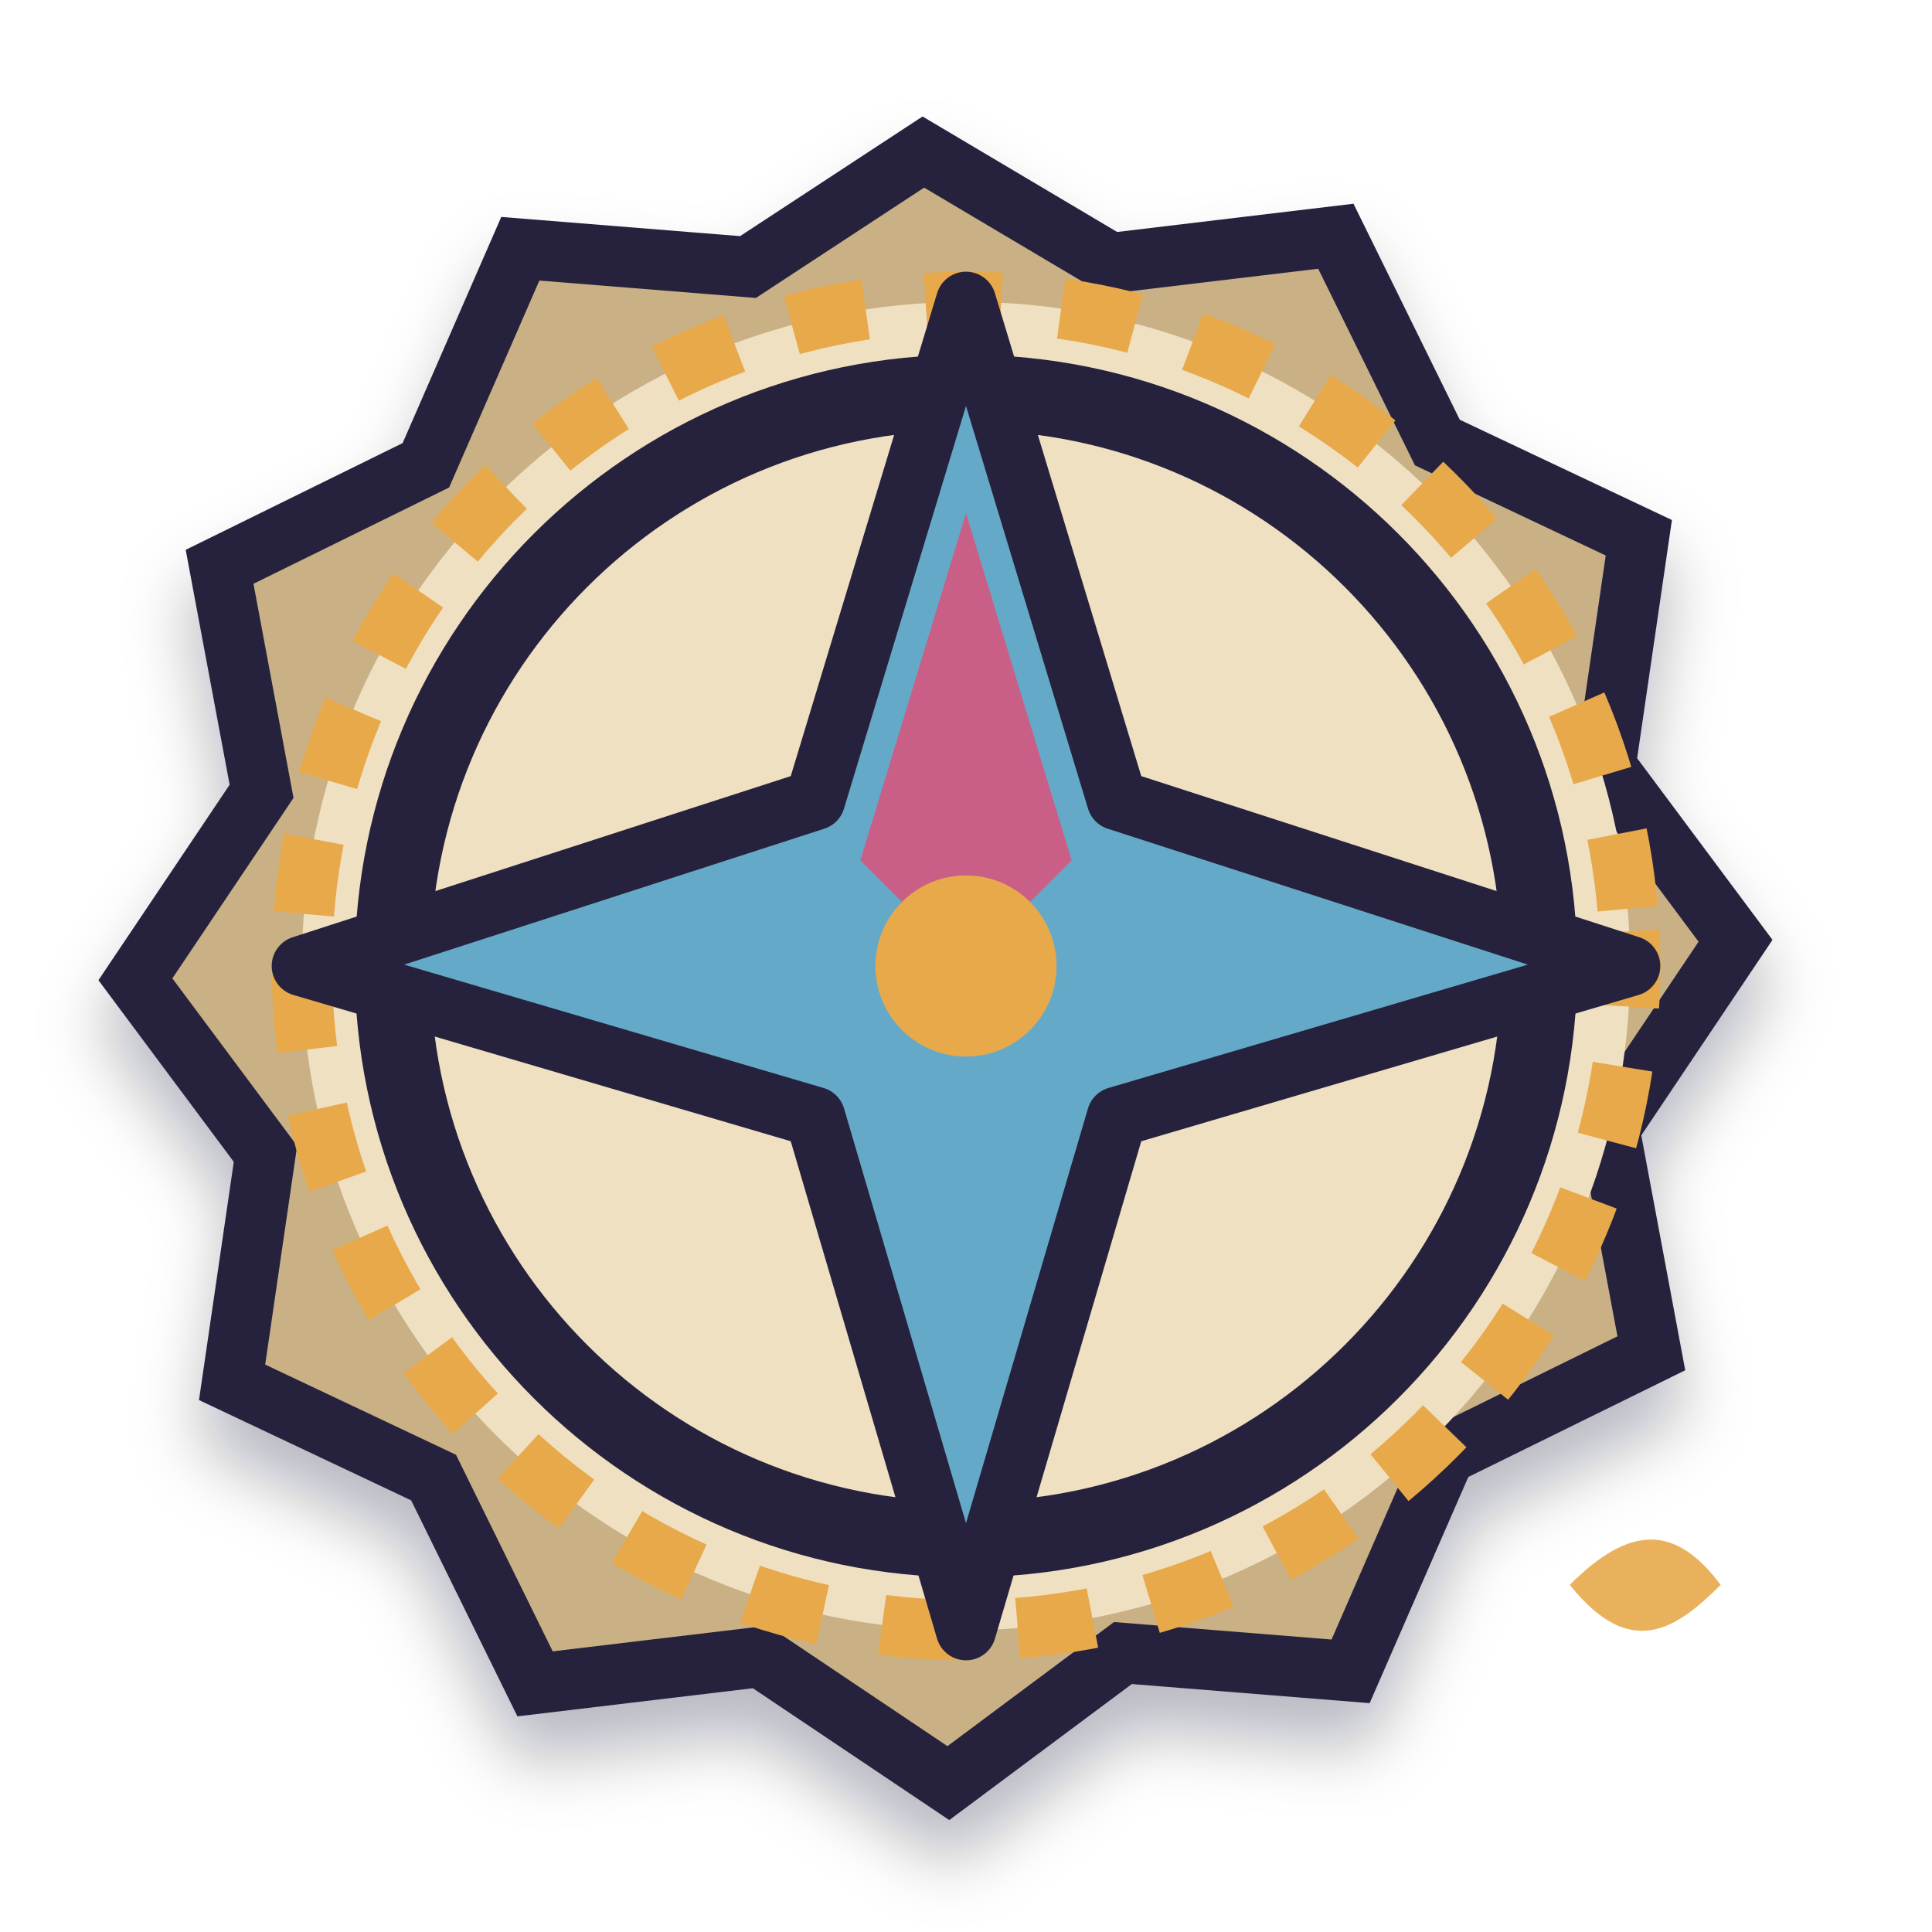
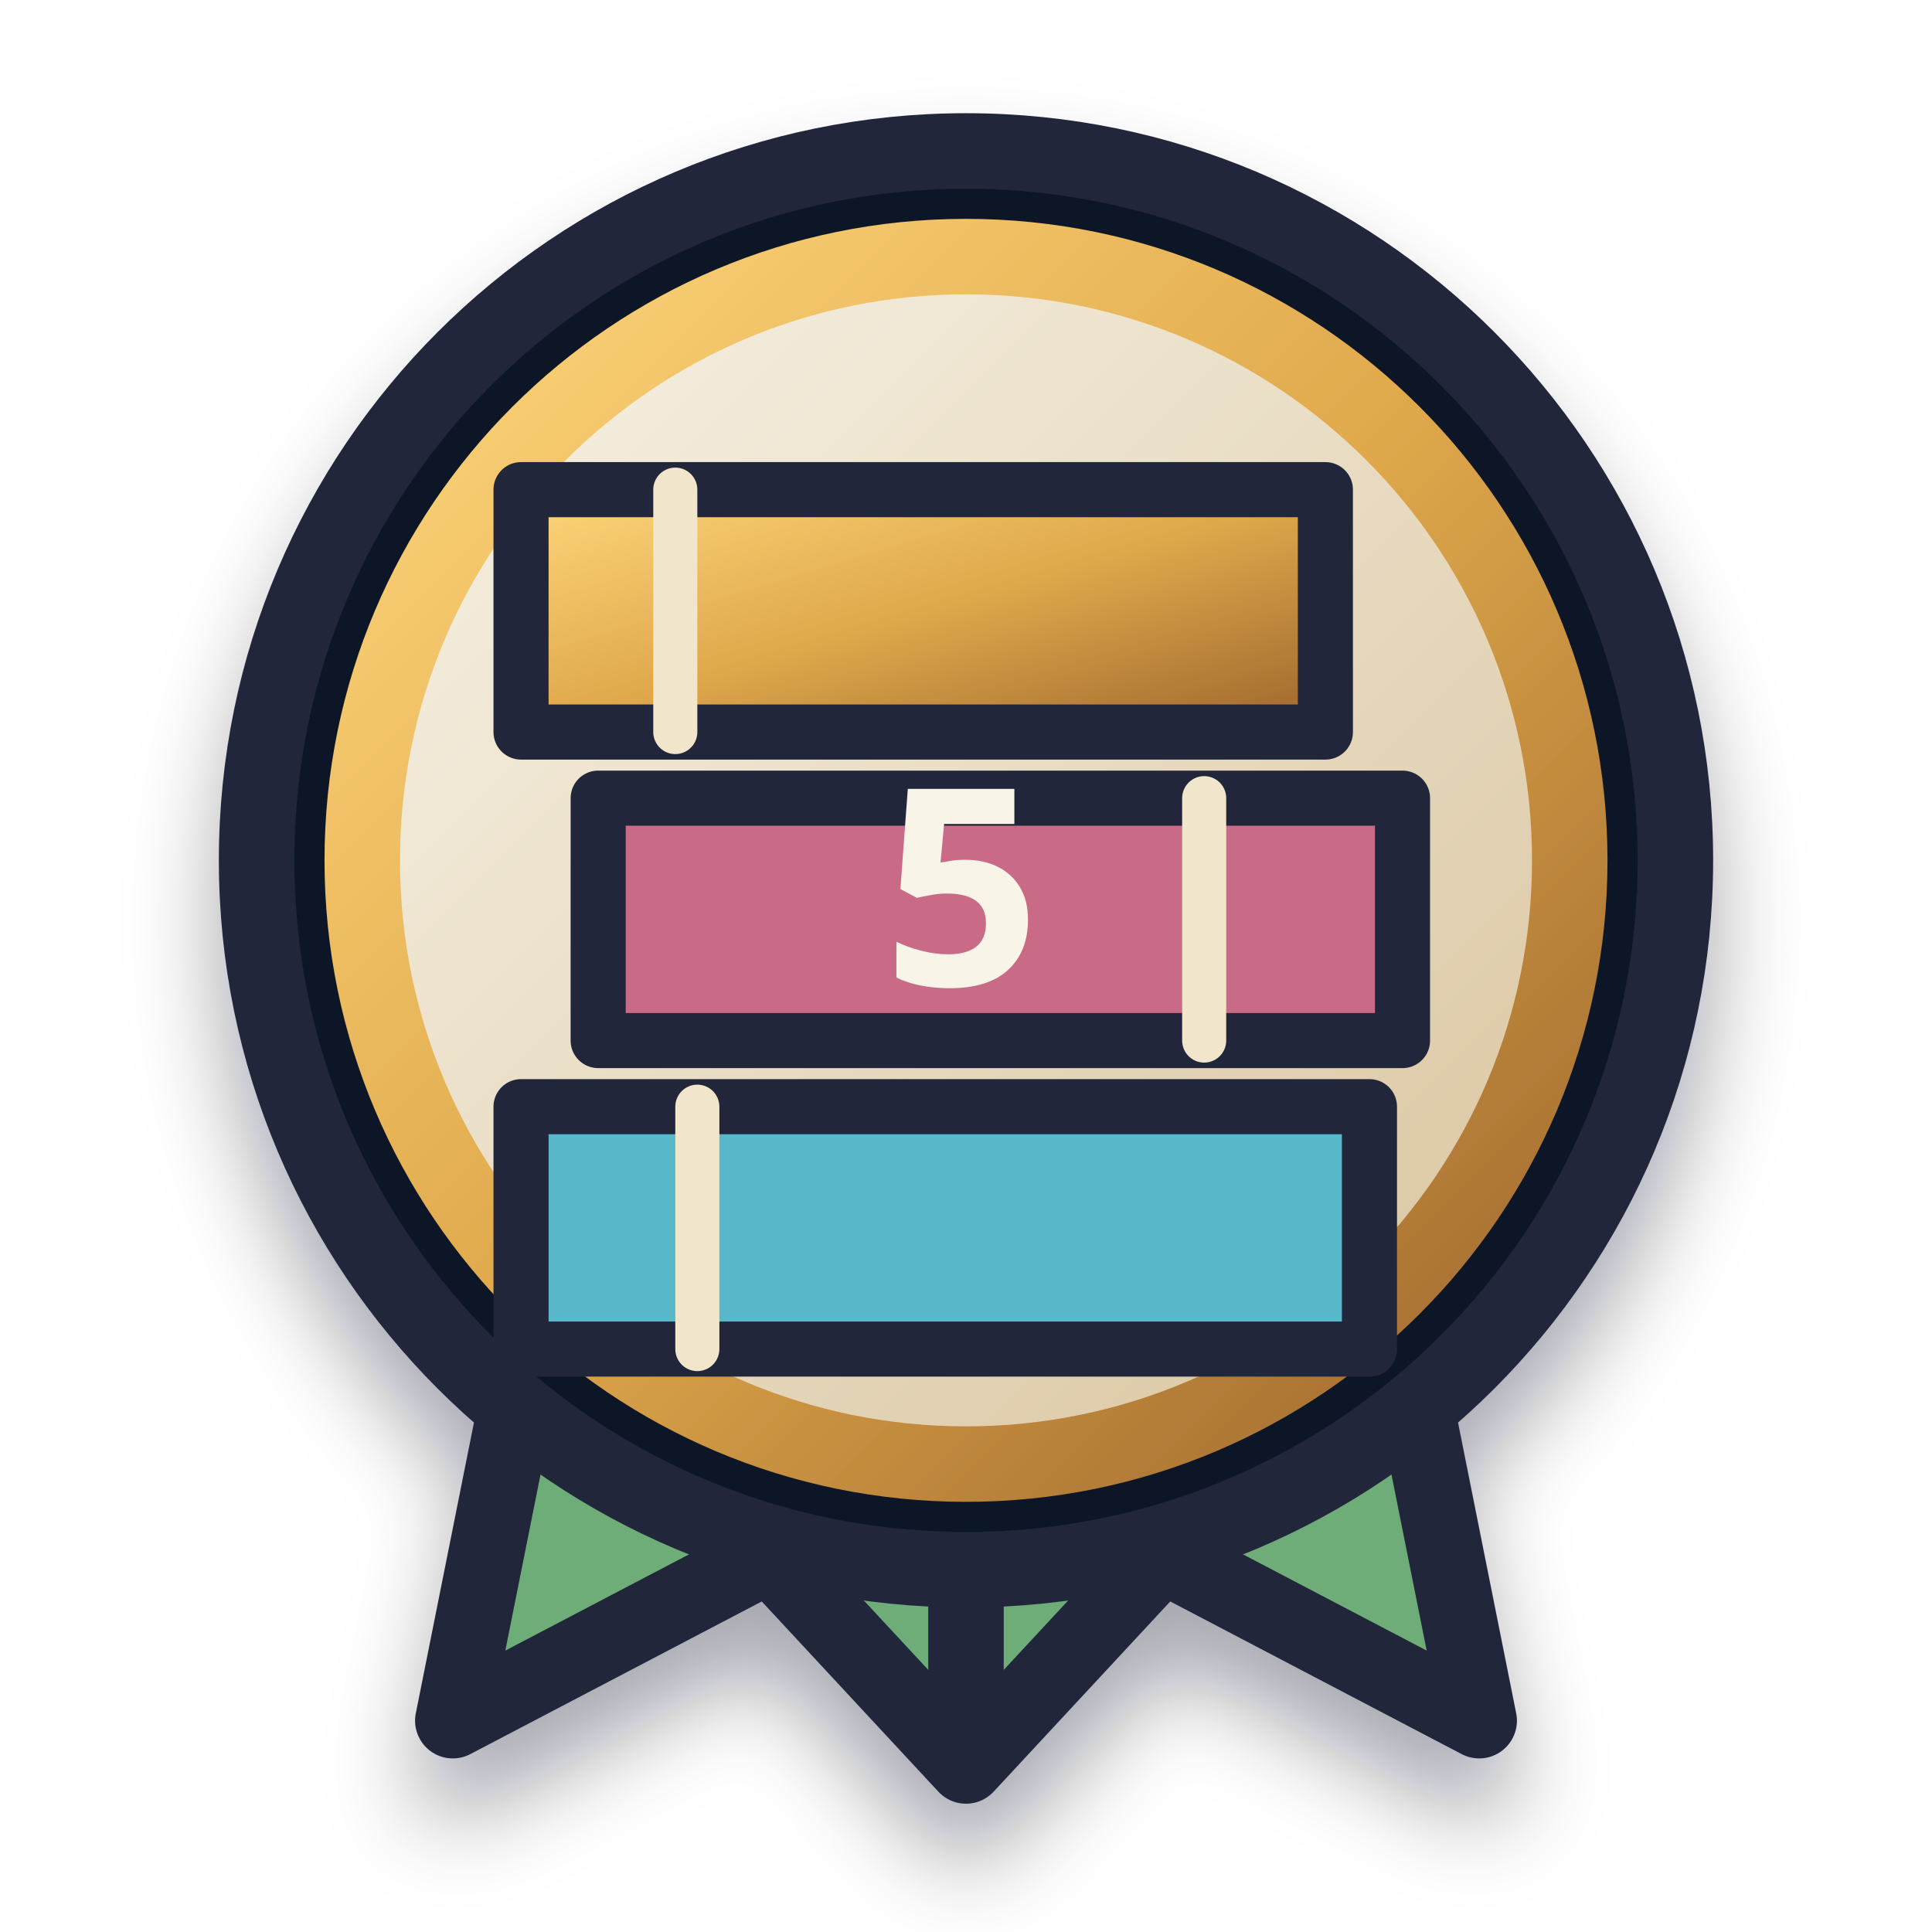
- <svg xmlns="http://www.w3.org/2000/svg" viewBox="0 0 128 128" role="img" aria-labelledby="title">
+ <svg xmlns="http://www.w3.org/2000/svg" viewBox="0 0 128 128" role="img" aria-labelledby="title" data-icon-family="achievement" data-icon-version="2">
  <defs>
-     <filter id="paper-shadow" x="-25%" y="-25%" width="150%" height="160%">
-       <feDropShadow dx="0" dy="3" stdDeviation="2.2" flood-color="#080c18" flood-opacity=".28" />
+     <filter id="lift" x="-25%" y="-25%" width="150%" height="165%">
+       <feDropShadow dx="0" dy="4" stdDeviation="3" flood-color="#050814" flood-opacity=".34" />
    </filter>
+     <linearGradient id="paper" x1="0" y1="0" x2="1" y2="1">
+       <stop stop-color="#f8f4e8" />
+       <stop offset="1" stop-color="#d9c39d" />
+     </linearGradient>
+     <linearGradient id="steel" x1="0" y1="0" x2="1" y2="1">
+       <stop stop-color="#e8edf5" />
+       <stop offset=".5" stop-color="#aebbd0" />
+       <stop offset="1" stop-color="#6f819d" />
+     </linearGradient>
+     <linearGradient id="gold" x1="0" y1="0" x2="1" y2="1">
+       <stop stop-color="#ffd77d" />
+       <stop offset=".5" stop-color="#dfa84b" />
+       <stop offset="1" stop-color="#9b642c" />
+     </linearGradient>
  </defs>
-   <g filter="url(#paper-shadow)">
-     <g transform="rotate(-3 64 64)">
-       <path d="M64 10l12 8 15-1 6 14 13 7-3 15 8 12-9 12 2 15-14 6-7 14-15-2-12 8-12-9-15 1-6-14-13-7 3-15-8-12 9-12-2-15 14-6 7-14 15 2z" fill="#c9b185" stroke="#25243c" stroke-width="4" />
-       <circle cx="64" cy="64" r="44" fill="#efe0c1" stroke="#e8a94b" stroke-width="4" stroke-dasharray="5 4" />
-     </g>
-     <g class="motif">
-       <circle cx="64" cy="64" r="38" fill="#efe0c1" stroke="#25243c" stroke-width="5" />
-       <path d="M64 20l10 33 34 11-34 10-10 34-10-34-34-10 34-11z" fill="#65a9c8" stroke="#25243c" stroke-width="4" stroke-linejoin="round" />
-       <path d="M64 34l7 23-7 7-7-7z" fill="#c95f86" />
-       <circle cx="64" cy="64" r="6" fill="#e8a94b" />
+   <g filter="url(#lift)" stroke="#20273a" stroke-width="5" stroke-linecap="round" stroke-linejoin="round">
+     <path d="M37 79l-7 35 21-11 13 14V82zM91 79l7 35-21-11-13 14V82z" fill="#6ead78" />
+     <circle cx="64" cy="57" r="47" fill="#111827" />
+     <circle cx="64" cy="57" r="40" fill="url(#paper)" stroke="url(#gold)" stroke-width="5" />
+     <g transform="translate(17 12) scale(.73)">
+       <path d="M24 84h77v22H24z" fill="#59b7c8" />
+       <path d="M31 56h73v22H31z" fill="#c96b87" />
+       <path d="M24 28h73v22H24z" fill="url(#gold)" />
+       <path d="M38 28v22M86 56v22M40 84v22" stroke="#f1e5cb" stroke-width="4" />
+       <text x="64" y="73" text-anchor="middle" fill="#f8f4e8" stroke="none" font-family="ui-sans-serif,system-ui,sans-serif" font-size="25" font-weight="900" letter-spacing="-.8">5</text>
    </g>
  </g>
-   <path d="M104 105c4-4 7-4 10 0-3 3-6 5-10 0z" fill="#e8a94b" opacity=".9" />
</svg>
